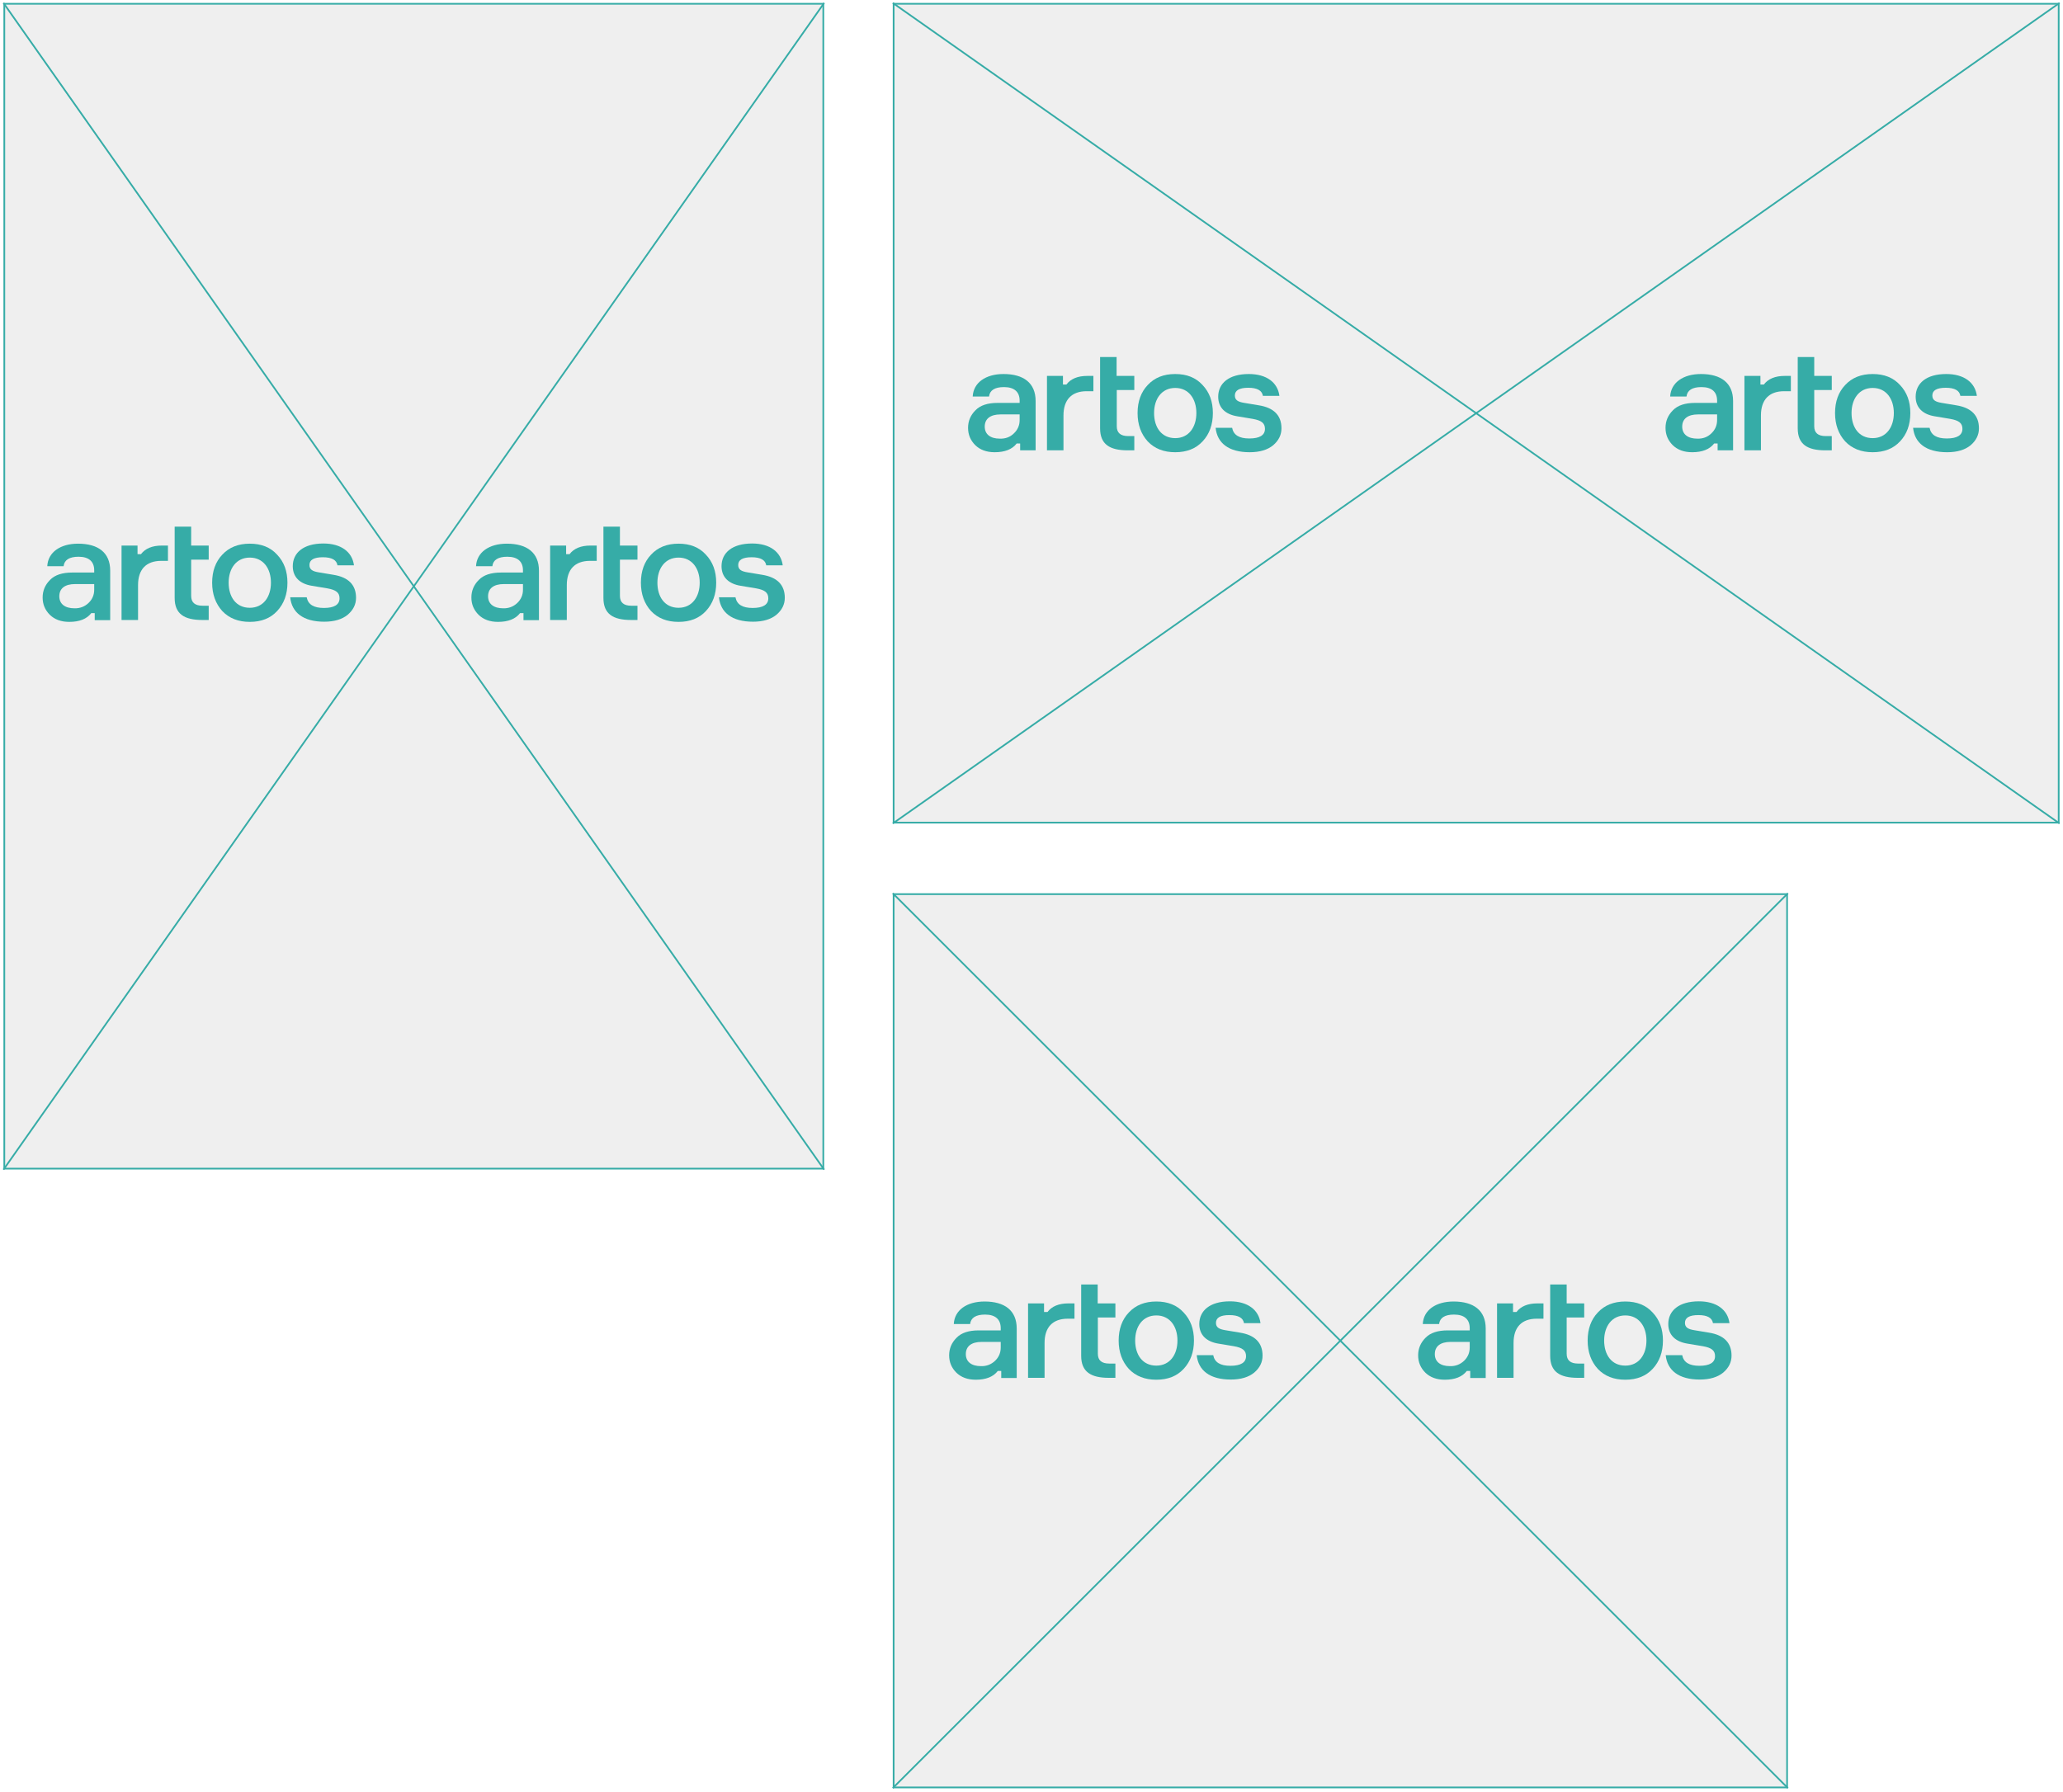
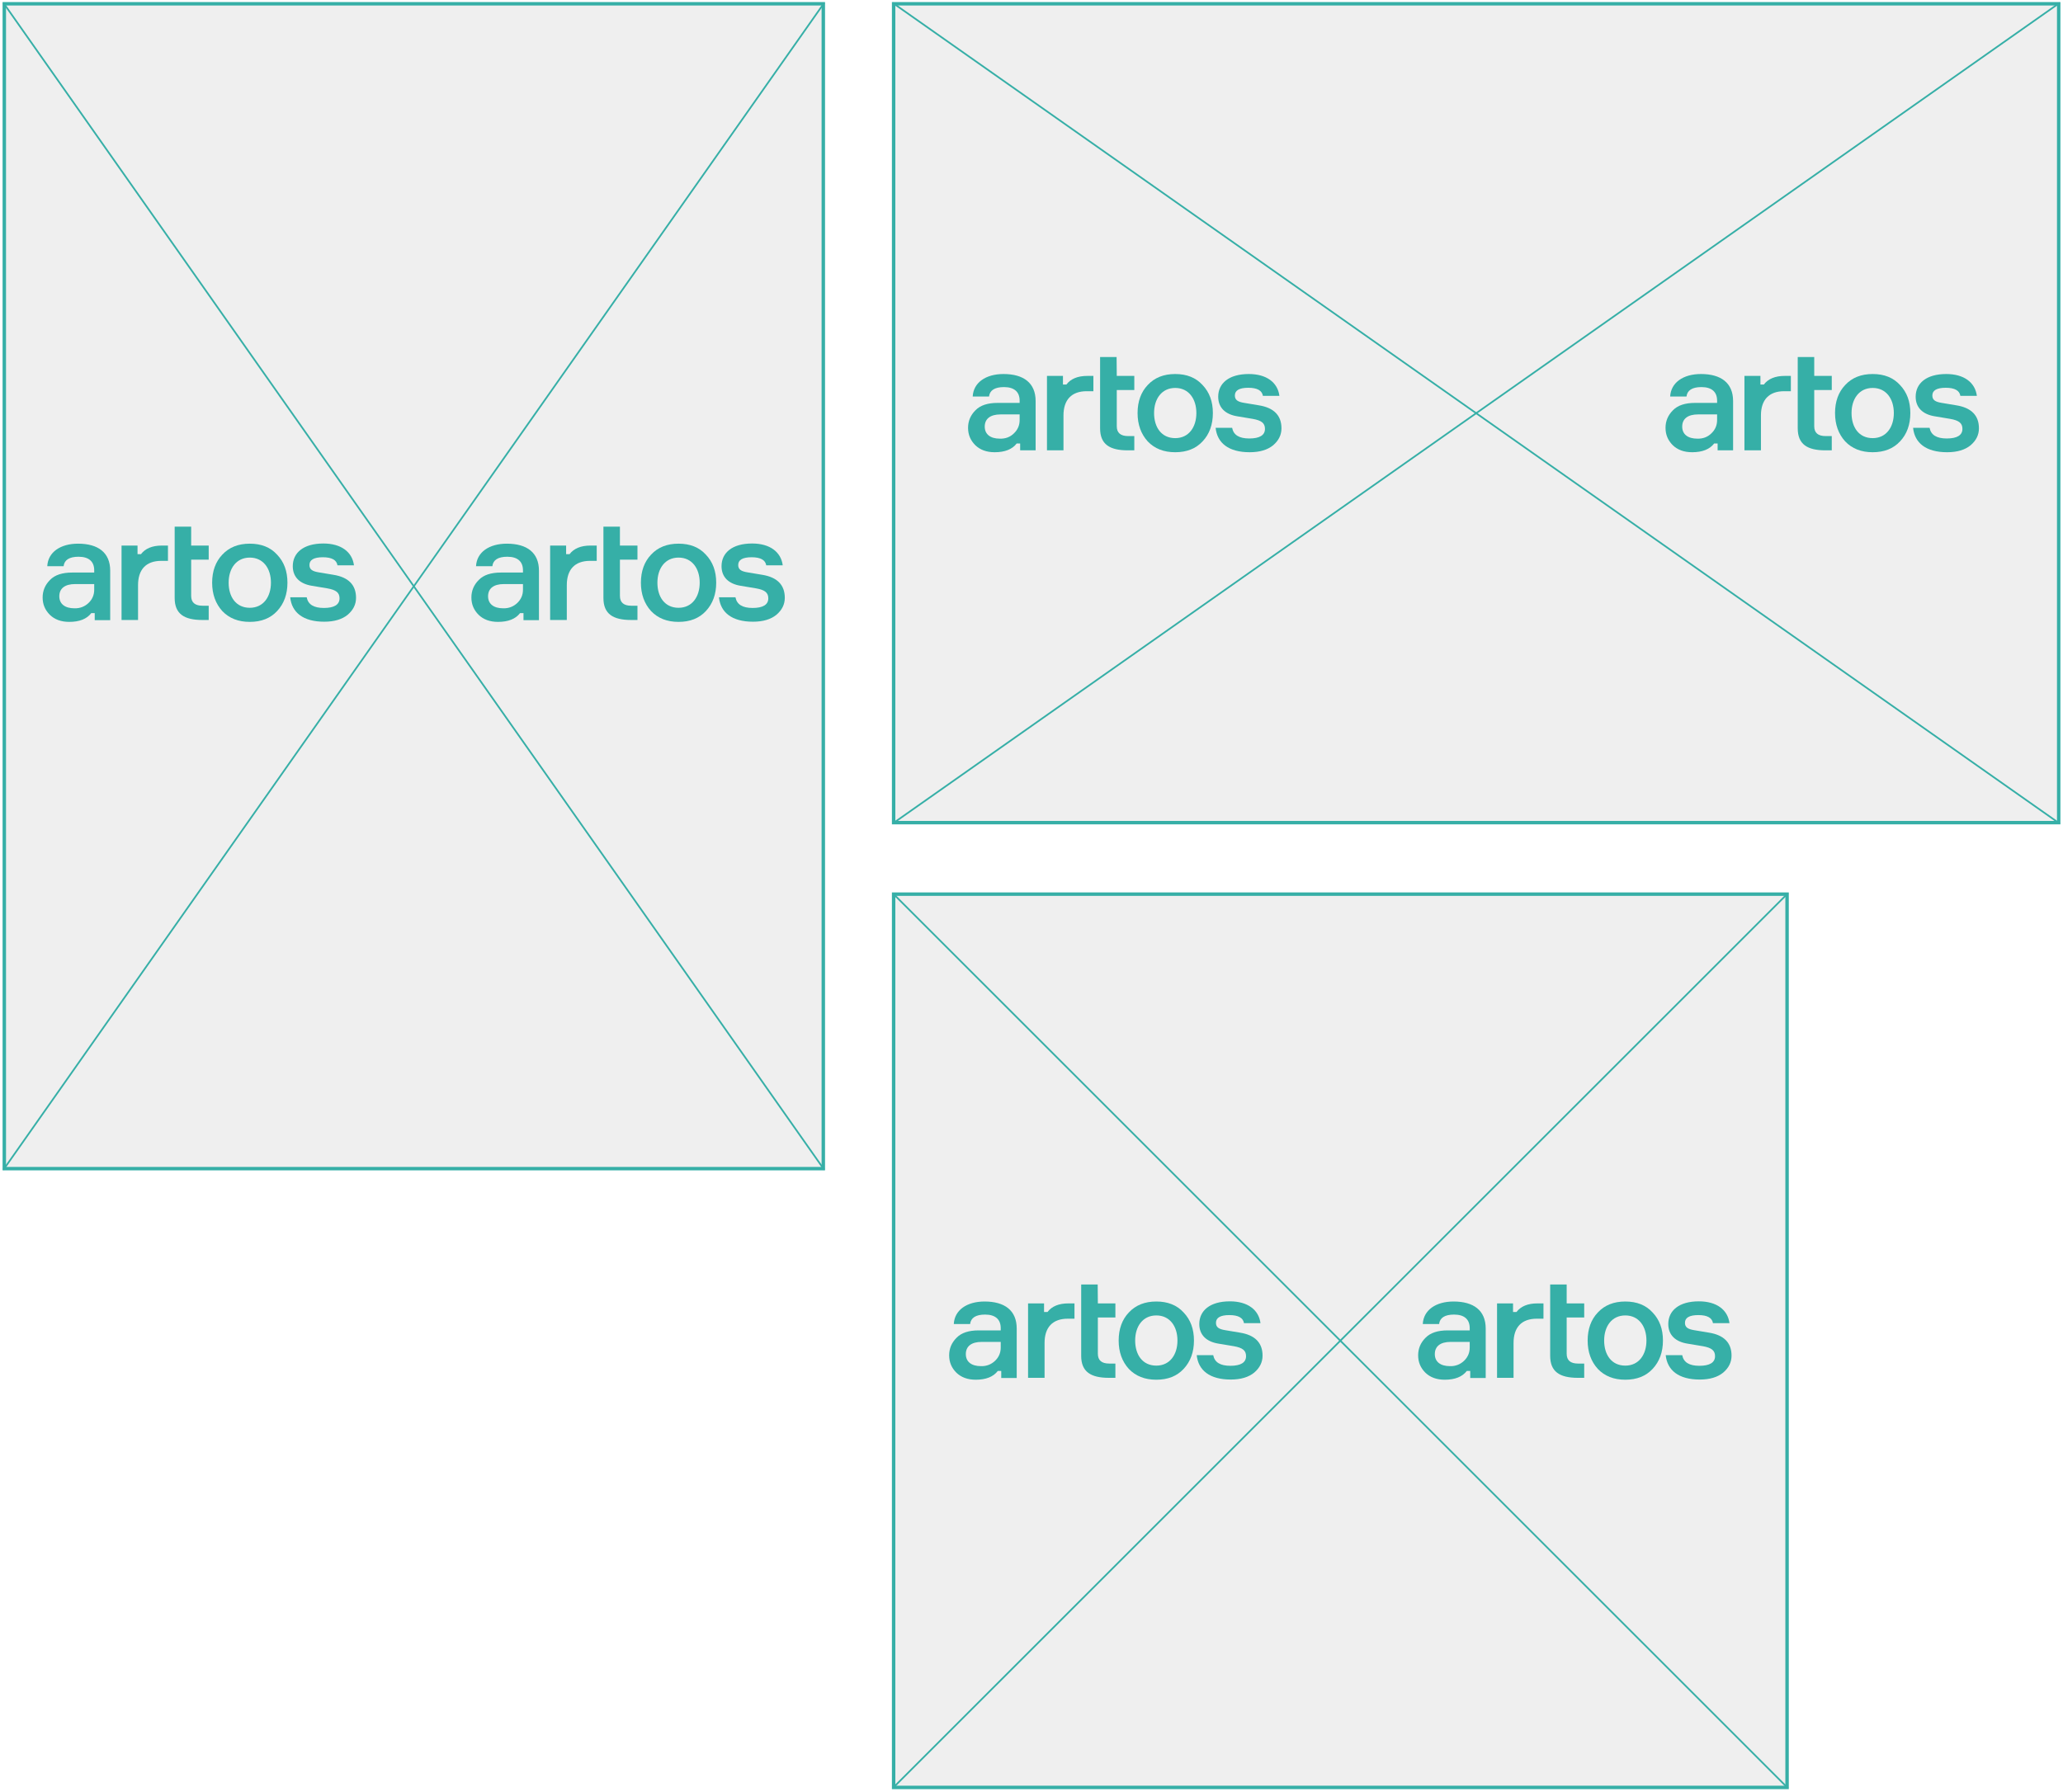
- <svg xmlns="http://www.w3.org/2000/svg" version="1.1" id="_x32_" x="0px" y="0px" viewBox="0 0 1200 1042.1" style="enable-background:new 0 0 1200 1042.1;" xml:space="preserve">
+ <svg xmlns="http://www.w3.org/2000/svg" version="1.1" id="_x32_" x="0px" y="0px" viewBox="-74 154.9 1200 1042.1" style="enable-background:new -74 154.9 1200 1042.1;" xml:space="preserve">
  <style type="text/css">
- 	.st0{fill:#EFEFEF;}
- 	.st1{fill:#36ACA7;}
- 	.st2{fill:#EFEFEF;stroke:#36ACA7;stroke-miterlimit:10;}
+ 	.st0{fill:#EFEFEF;stroke:#36AFA7;stroke-miterlimit:10;}
+ 	.st1{fill:#36ACA7;stroke:#36AFA7;stroke-miterlimit:10;}
+ 	.st2{fill:none;stroke:#36AFA7;stroke-miterlimit:10;}
+ 	.st3{fill:#36AFA7;}
</style>
  <g id="XMLID_16_">
    <g id="XMLID_367_">
-       <rect id="XMLID_29_" x="2.5" y="2.2" class="st0" width="476.4" height="677.7" />
-       <path id="XMLID_26_" class="st1" d="M478.4,2.7v676.7H3V2.7H478.4 M479.4,1.7H2v678.7h477.4V1.7L479.4,1.7z" />
+       <rect id="XMLID_29_" x="-71.5" y="157.1" class="st0" width="476.4" height="677.7" />
+       <path id="XMLID_26_" class="st1" d="M404.4,157.6v676.7H-71V157.6H404.4 M405.4,156.6H-72v678.7h477.4V156.6L405.4,156.6z" />
    </g>
    <g id="XMLID_366_">
-       <rect id="XMLID_24_" x="519.8" y="2.2" class="st0" width="677.7" height="476.4" />
-       <path id="XMLID_21_" class="st1" d="M1197,2.7v475.4H520.3V2.7H1197 M1198,1.7H519.3v477.4H1198V1.7L1198,1.7z" />
+       <rect id="XMLID_24_" x="445.8" y="157.1" class="st0" width="677.7" height="476.4" />
+       <path id="XMLID_21_" class="st1" d="M1123,157.6V633H446.3V157.6H1123 M1124,156.6H445.3V634H1124V156.6L1124,156.6z" />
    </g>
    <g id="XMLID_365_">
-       <rect id="XMLID_19_" x="519.8" y="520.2" class="st0" width="519.7" height="519.7" />
-       <path id="XMLID_14_" class="st1" d="M1039,520.7v518.7H520.3V520.7H1039 M1040,519.7H519.3v520.7H1040V519.7L1040,519.7z" />
+       <rect id="XMLID_19_" x="445.8" y="675.1" class="st0" width="519.7" height="519.7" />
+       <path id="XMLID_14_" class="st1" d="M965,675.6v518.7H446.3V675.6H965 M966,674.6H445.3v520.7H966V674.6L966,674.6z" />
    </g>
    <g id="XMLID_6_">
-       <line id="XMLID_9_" class="st2" x1="2" y1="1.7" x2="479.4" y2="680.5" />
-       <line id="XMLID_10_" class="st2" x1="479.4" y1="1.7" x2="2" y2="680.5" />
+       <line id="XMLID_9_" class="st2" x1="-72" y1="156.6" x2="405.4" y2="835.4" />
+       <line id="XMLID_10_" class="st2" x1="405.4" y1="156.6" x2="-72" y2="835.4" />
    </g>
    <g id="XMLID_15_">
-       <line id="XMLID_109_" class="st2" x1="519.3" y1="519.7" x2="1040" y2="1040.3" />
-       <line id="XMLID_30_" class="st2" x1="1040" y1="519.7" x2="519.3" y2="1040.3" />
+       <line id="XMLID_109_" class="st2" x1="445.3" y1="674.6" x2="966" y2="1195.2" />
+       <line id="XMLID_30_" class="st2" x1="966" y1="674.6" x2="445.3" y2="1195.2" />
    </g>
    <g id="XMLID_12_">
-       <line id="XMLID_14_" class="st2" x1="1198" y1="1.7" x2="519.3" y2="479.1" />
-       <line id="XMLID_13_" class="st2" x1="1198" y1="479.1" x2="519.3" y2="1.7" />
+       <line id="XMLID_1_" class="st2" x1="1124" y1="156.6" x2="445.3" y2="634" />
+       <line id="XMLID_13_" class="st2" x1="1124" y1="634" x2="445.3" y2="156.6" />
    </g>
  </g>
  <g id="XMLID_74_">
    <g id="XMLID_5_">
      <g id="XMLID_384_">
-         <path id="XMLID_397_" class="st1" d="M55.1,360.7v-4h-2c-2.6,3.4-6.9,5.1-12.8,5.1c-4.8,0-8.5-1.4-11.3-4.1     c-2.8-2.8-4.2-6.1-4.2-10.1c0-3.9,1.4-7.3,4.3-10.2c2.8-2.9,7.1-4.3,12.9-4.3h12.8v-1.3c0-5-3-7.9-9.1-7.9     c-5.4,0-8.3,1.9-8.7,5.5h-9.5c0.4-8.1,7.6-13.1,17.9-13.1c11.7,0,18.7,5.2,18.7,15.7v28.8H55.1z M51.5,350.8     c2.2-2.1,3.3-4.7,3.3-7.7v-3.3H43.7c-6,0-9.2,2.6-9.2,7.1c0,4.4,3.2,7,8.8,7C46.5,354,49.3,352.9,51.5,350.8z" />
-         <path id="XMLID_395_" class="st1" d="M97.7,317.4v8.9h-3.9c-8.8,0-13.5,5-13.5,14.1v20.3h-9.6v-43.3h9.3v5h2     c2.5-3.3,6.6-5,12.1-5H97.7z" />
-         <path id="XMLID_390_" class="st1" d="M111.2,317.4h10.2v8.2h-10.2v21.1c0,3.8,2.2,5.7,6.6,5.7h3.6v8.3h-3.7     c-10.5,0-16.1-3.5-16.1-12.8v-41.5h9.6V317.4z" />
-         <path id="XMLID_387_" class="st1" d="M161.2,355.5c-3.9,4.2-9.2,6.3-15.9,6.3c-6.7,0-12-2.1-16-6.3c-3.9-4.3-5.9-9.8-5.9-16.5     c0-6.7,2-12.2,5.9-16.3c4-4.3,9.3-6.4,16-6.4c6.7,0,12,2.1,15.9,6.4c4,4.2,6,9.6,6,16.3C167.2,345.7,165.2,351.2,161.2,355.5z      M145.3,324.4c-7.9,0-12.3,6.4-12.3,14.6c0,8.3,4.3,14.6,12.3,14.6c7.9,0,12.3-6.4,12.3-14.6     C157.6,330.8,153.2,324.4,145.3,324.4z" />
-         <path id="XMLID_385_" class="st1" d="M196.3,328.9c-0.5-3.1-3.3-4.7-8.5-4.7c-5.2,0-7.8,1.5-7.8,4.5c0,2.6,1.7,3.7,5.5,4.3     l8.4,1.4c8.8,1.4,13.2,5.9,13.2,13.4c0,3.8-1.6,7.1-4.9,9.9c-3.2,2.6-7.7,4-13.6,4c-12.3,0-18.9-5.4-19.8-14.2h9.6     c0.8,4.2,4.1,6.2,10,6.2c6,0,9.1-1.9,9.1-5.6c0-3.3-2-4.9-7.1-5.8l-9-1.5c-6.8-1.1-11.1-4.9-11.1-11.4c0-7.7,6.1-13.2,17.8-13.2     c10.3,0,16.8,4.9,17.8,12.7H196.3z" />
+         <path id="XMLID_397_" class="st3" d="M-18.9,515.6v-4h-2c-2.6,3.4-6.9,5.1-12.8,5.1c-4.8,0-8.5-1.4-11.3-4.1     c-2.8-2.8-4.2-6.1-4.2-10.1c0-3.9,1.4-7.3,4.3-10.2c2.8-2.9,7.1-4.3,12.9-4.3h12.8v-1.3c0-5-3-7.9-9.1-7.9     c-5.4,0-8.3,1.9-8.7,5.5h-9.5c0.4-8.1,7.6-13.1,17.9-13.1c11.7,0,18.7,5.2,18.7,15.7v28.8h-9V515.6z M-22.5,505.7     c2.2-2.1,3.3-4.7,3.3-7.7v-3.3h-11.1c-6,0-9.2,2.6-9.2,7.1c0,4.4,3.2,7,8.8,7C-27.5,508.9-24.7,507.8-22.5,505.7z" />
+         <path id="XMLID_395_" class="st3" d="M23.7,472.3v8.9h-3.9c-8.8,0-13.5,5-13.5,14.1v20.3h-9.6v-43.3H6v5h2c2.5-3.3,6.6-5,12.1-5     H23.7z" />
+         <path id="XMLID_390_" class="st3" d="M37.2,472.3h10.2v8.2H37.2v21.1c0,3.8,2.2,5.7,6.6,5.7h3.6v8.3h-3.7     c-10.5,0-16.1-3.5-16.1-12.8v-41.5h9.6V472.3z" />
+         <path id="XMLID_387_" class="st3" d="M87.2,510.4c-3.9,4.2-9.2,6.3-15.9,6.3s-12-2.1-16-6.3c-3.9-4.3-5.9-9.8-5.9-16.5     s2-12.2,5.9-16.3c4-4.3,9.3-6.4,16-6.4s12,2.1,15.9,6.4c4,4.2,6,9.6,6,16.3C93.2,500.6,91.2,506.1,87.2,510.4z M71.3,479.3     c-7.9,0-12.3,6.4-12.3,14.6c0,8.3,4.3,14.6,12.3,14.6c7.9,0,12.3-6.4,12.3-14.6S79.2,479.3,71.3,479.3z" />
+         <path id="XMLID_385_" class="st3" d="M122.3,483.8c-0.5-3.1-3.3-4.7-8.5-4.7s-7.8,1.5-7.8,4.5c0,2.6,1.7,3.7,5.5,4.3l8.4,1.4     c8.8,1.4,13.2,5.9,13.2,13.4c0,3.8-1.6,7.1-4.9,9.9c-3.2,2.6-7.7,4-13.6,4c-12.3,0-18.9-5.4-19.8-14.2h9.6     c0.8,4.2,4.1,6.2,10,6.2c6,0,9.1-1.9,9.1-5.6c0-3.3-2-4.9-7.1-5.8l-9-1.5c-6.8-1.1-11.1-4.9-11.1-11.4c0-7.7,6.1-13.2,17.8-13.2     c10.3,0,16.8,4.9,17.8,12.7L122.3,483.8L122.3,483.8z" />
      </g>
    </g>
    <g id="XMLID_140_">
      <g id="XMLID_356_">
-         <path id="XMLID_369_" class="st1" d="M304.5,360.7v-4h-2c-2.6,3.4-6.9,5.1-12.8,5.1c-4.8,0-8.5-1.4-11.3-4.1     c-2.8-2.8-4.2-6.1-4.2-10.1c0-3.9,1.4-7.3,4.3-10.2c2.8-2.9,7.1-4.3,12.9-4.3h12.8v-1.3c0-5-3-7.9-9.1-7.9     c-5.4,0-8.3,1.9-8.7,5.5h-9.5c0.4-8.1,7.6-13.1,17.9-13.1c11.7,0,18.7,5.2,18.7,15.7v28.8H304.5z M300.9,350.8     c2.2-2.1,3.3-4.7,3.3-7.7v-3.3h-11.1c-6,0-9.2,2.6-9.2,7.1c0,4.4,3.2,7,8.8,7C295.9,354,298.7,352.9,300.9,350.8z" />
-         <path id="XMLID_364_" class="st1" d="M347.1,317.4v8.9h-3.9c-8.8,0-13.5,5-13.5,14.1v20.3H320v-43.3h9.3v5h2     c2.5-3.3,6.6-5,12.1-5H347.1z" />
-         <path id="XMLID_362_" class="st1" d="M360.6,317.4h10.2v8.2h-10.2v21.1c0,3.8,2.2,5.7,6.6,5.7h3.6v8.3h-3.7     c-10.5,0-16.1-3.5-16.1-12.8v-41.5h9.6V317.4z" />
-         <path id="XMLID_359_" class="st1" d="M410.6,355.5c-3.9,4.2-9.2,6.3-15.9,6.3c-6.7,0-12-2.1-16-6.3c-3.9-4.3-5.9-9.8-5.9-16.5     c0-6.7,2-12.2,5.9-16.3c4-4.3,9.3-6.4,16-6.4c6.7,0,12,2.1,15.9,6.4c4,4.2,6,9.6,6,16.3C416.6,345.7,414.6,351.2,410.6,355.5z      M394.7,324.4c-7.9,0-12.3,6.4-12.3,14.6c0,8.3,4.3,14.6,12.3,14.6c7.9,0,12.3-6.4,12.3-14.6C407,330.8,402.6,324.4,394.7,324.4z     " />
-         <path id="XMLID_357_" class="st1" d="M445.7,328.9c-0.5-3.1-3.3-4.7-8.5-4.7c-5.2,0-7.8,1.5-7.8,4.5c0,2.6,1.7,3.7,5.5,4.3     l8.4,1.4c8.8,1.4,13.2,5.9,13.2,13.4c0,3.8-1.6,7.1-4.9,9.9c-3.2,2.6-7.7,4-13.6,4c-12.3,0-18.9-5.4-19.8-14.2h9.6     c0.8,4.2,4.1,6.2,10,6.2c6,0,9.1-1.9,9.1-5.6c0-3.3-2-4.9-7.1-5.8l-9-1.5c-6.8-1.1-11.1-4.9-11.1-11.4c0-7.7,6.1-13.2,17.8-13.2     c10.3,0,16.8,4.9,17.8,12.7H445.7z" />
+         <path id="XMLID_369_" class="st3" d="M230.5,515.6v-4h-2c-2.6,3.4-6.9,5.1-12.8,5.1c-4.8,0-8.5-1.4-11.3-4.1     c-2.8-2.8-4.2-6.1-4.2-10.1c0-3.9,1.4-7.3,4.3-10.2c2.8-2.9,7.1-4.3,12.9-4.3h12.8v-1.3c0-5-3-7.9-9.1-7.9     c-5.4,0-8.3,1.9-8.7,5.5h-9.5c0.4-8.1,7.6-13.1,17.9-13.1c11.7,0,18.7,5.2,18.7,15.7v28.8h-9V515.6z M226.9,505.7     c2.2-2.1,3.3-4.7,3.3-7.7v-3.3h-11.1c-6,0-9.2,2.6-9.2,7.1c0,4.4,3.2,7,8.8,7C221.9,508.9,224.7,507.8,226.9,505.7z" />
+         <path id="XMLID_364_" class="st3" d="M273.1,472.3v8.9h-3.9c-8.8,0-13.5,5-13.5,14.1v20.3H246v-43.3h9.3v5h2     c2.5-3.3,6.6-5,12.1-5H273.1z" />
+         <path id="XMLID_362_" class="st3" d="M286.6,472.3h10.2v8.2h-10.2v21.1c0,3.8,2.2,5.7,6.6,5.7h3.6v8.3h-3.7     c-10.5,0-16.1-3.5-16.1-12.8v-41.5h9.6V472.3z" />
+         <path id="XMLID_359_" class="st3" d="M336.6,510.4c-3.9,4.2-9.2,6.3-15.9,6.3c-6.7,0-12-2.1-16-6.3c-3.9-4.3-5.9-9.8-5.9-16.5     s2-12.2,5.9-16.3c4-4.3,9.3-6.4,16-6.4s12,2.1,15.9,6.4c4,4.2,6,9.6,6,16.3C342.6,500.6,340.6,506.1,336.6,510.4z M320.7,479.3     c-7.9,0-12.3,6.4-12.3,14.6c0,8.3,4.3,14.6,12.3,14.6c7.9,0,12.3-6.4,12.3-14.6S328.6,479.3,320.7,479.3z" />
+         <path id="XMLID_357_" class="st3" d="M371.7,483.8c-0.5-3.1-3.3-4.7-8.5-4.7s-7.8,1.5-7.8,4.5c0,2.6,1.7,3.7,5.5,4.3l8.4,1.4     c8.8,1.4,13.2,5.9,13.2,13.4c0,3.8-1.6,7.1-4.9,9.9c-3.2,2.6-7.7,4-13.6,4c-12.3,0-18.9-5.4-19.8-14.2h9.6     c0.8,4.2,4.1,6.2,10,6.2c6,0,9.1-1.9,9.1-5.6c0-3.3-2-4.9-7.1-5.8l-9-1.5c-6.8-1.1-11.1-4.9-11.1-11.4c0-7.7,6.1-13.2,17.8-13.2     c10.3,0,16.8,4.9,17.8,12.7L371.7,483.8L371.7,483.8z" />
      </g>
    </g>
  </g>
  <g id="XMLID_73_">
    <g id="XMLID_136_">
      <g id="XMLID_317_">
-         <path id="XMLID_353_" class="st1" d="M593.4,262v-4h-2c-2.6,3.4-6.9,5.1-12.8,5.1c-4.8,0-8.5-1.4-11.3-4.1     c-2.8-2.8-4.2-6.1-4.2-10.1c0-3.9,1.4-7.3,4.3-10.2c2.8-2.9,7.1-4.3,12.9-4.3h12.8v-1.3c0-5-3-7.9-9.1-7.9     c-5.4,0-8.3,1.9-8.7,5.5h-9.5c0.4-8.1,7.6-13.1,17.9-13.1c11.7,0,18.7,5.2,18.7,15.7V262H593.4z M589.8,252.1     c2.2-2.1,3.3-4.7,3.3-7.7v-3.3H582c-6,0-9.2,2.6-9.2,7.1c0,4.4,3.2,7,8.8,7C584.8,255.3,587.6,254.3,589.8,252.1z" />
-         <path id="XMLID_334_" class="st1" d="M636,218.7v8.9h-3.9c-8.8,0-13.5,5-13.5,14.1V262h-9.6v-43.3h9.3v5h2c2.5-3.3,6.6-5,12.1-5     H636z" />
-         <path id="XMLID_332_" class="st1" d="M649.6,218.7h10.2v8.2h-10.2V248c0,3.8,2.2,5.7,6.6,5.7h3.6v8.3H656     c-10.5,0-16.1-3.5-16.1-12.8v-41.5h9.6V218.7z" />
-         <path id="XMLID_329_" class="st1" d="M699.5,256.8c-3.9,4.2-9.2,6.3-15.9,6.3c-6.7,0-12-2.1-16-6.3c-3.9-4.3-5.9-9.8-5.9-16.5     s2-12.2,5.9-16.3c4-4.3,9.3-6.4,16-6.4c6.7,0,12,2.1,15.9,6.4c4,4.2,6,9.6,6,16.3S703.5,252.6,699.5,256.8z M683.6,225.7     c-7.9,0-12.3,6.4-12.3,14.6c0,8.3,4.3,14.6,12.3,14.6c7.9,0,12.3-6.4,12.3-14.6C695.9,232.1,691.5,225.7,683.6,225.7z" />
-         <path id="XMLID_327_" class="st1" d="M734.6,230.3c-0.5-3.1-3.3-4.7-8.5-4.7c-5.2,0-7.8,1.5-7.8,4.5c0,2.6,1.7,3.7,5.5,4.3     l8.4,1.4c8.8,1.4,13.2,5.9,13.2,13.4c0,3.8-1.6,7.1-4.9,9.9c-3.2,2.6-7.7,4-13.6,4c-12.3,0-18.9-5.4-19.8-14.2h9.6     c0.8,4.2,4.1,6.2,10,6.2c6,0,9.1-1.9,9.1-5.6c0-3.3-2-4.9-7.1-5.8l-9-1.5c-6.8-1.1-11.1-4.9-11.1-11.4c0-7.7,6.1-13.2,17.8-13.2     c10.3,0,16.8,4.9,17.8,12.7H734.6z" />
+         <path id="XMLID_353_" class="st3" d="M519.4,416.9v-4h-2c-2.6,3.4-6.9,5.1-12.8,5.1c-4.8,0-8.5-1.4-11.3-4.1     c-2.8-2.8-4.2-6.1-4.2-10.1c0-3.9,1.4-7.3,4.3-10.2c2.8-2.9,7.1-4.3,12.9-4.3h12.8V388c0-5-3-7.9-9.1-7.9c-5.4,0-8.3,1.9-8.7,5.5     h-9.5c0.4-8.1,7.6-13.1,17.9-13.1c11.7,0,18.7,5.2,18.7,15.7v28.7H519.4z M515.8,407c2.2-2.1,3.3-4.7,3.3-7.7V396H508     c-6,0-9.2,2.6-9.2,7.1c0,4.4,3.2,7,8.8,7C510.8,410.2,513.6,409.2,515.8,407z" />
+         <path id="XMLID_334_" class="st3" d="M562,373.6v8.9h-3.9c-8.8,0-13.5,5-13.5,14.1v20.3H535v-43.3h9.3v5h2c2.5-3.3,6.6-5,12.1-5     H562z" />
+         <path id="XMLID_332_" class="st3" d="M575.6,373.6h10.2v8.2h-10.2v21.1c0,3.8,2.2,5.7,6.6,5.7h3.6v8.3H582     c-10.5,0-16.1-3.5-16.1-12.8v-41.5h9.6L575.6,373.6L575.6,373.6z" />
+         <path id="XMLID_329_" class="st3" d="M625.5,411.7c-3.9,4.2-9.2,6.3-15.9,6.3s-12-2.1-16-6.3c-3.9-4.3-5.9-9.8-5.9-16.5     s2-12.2,5.9-16.3c4-4.3,9.3-6.4,16-6.4s12,2.1,15.9,6.4c4,4.2,6,9.6,6,16.3S629.5,407.5,625.5,411.7z M609.6,380.6     c-7.9,0-12.3,6.4-12.3,14.6c0,8.3,4.3,14.6,12.3,14.6c7.9,0,12.3-6.4,12.3-14.6C621.9,387,617.5,380.6,609.6,380.6z" />
+         <path id="XMLID_327_" class="st3" d="M660.6,385.2c-0.5-3.1-3.3-4.7-8.5-4.7s-7.8,1.5-7.8,4.5c0,2.6,1.7,3.7,5.5,4.3l8.4,1.4     c8.8,1.4,13.2,5.9,13.2,13.4c0,3.8-1.6,7.1-4.9,9.9c-3.2,2.6-7.7,4-13.6,4c-12.3,0-18.9-5.4-19.8-14.2h9.6     c0.8,4.2,4.1,6.2,10,6.2c6,0,9.1-1.9,9.1-5.6c0-3.3-2-4.9-7.1-5.8l-9-1.5c-6.8-1.1-11.1-4.9-11.1-11.4c0-7.7,6.1-13.2,17.8-13.2     c10.3,0,16.8,4.9,17.8,12.7H660.6z" />
      </g>
    </g>
    <g id="XMLID_138_">
      <g id="XMLID_297_">
-         <path id="XMLID_307_" class="st1" d="M999.1,262v-4h-2c-2.6,3.4-6.9,5.1-12.8,5.1c-4.8,0-8.5-1.4-11.3-4.1     c-2.8-2.8-4.2-6.1-4.2-10.1c0-3.9,1.4-7.3,4.3-10.2c2.8-2.9,7.1-4.3,12.9-4.3h12.8v-1.3c0-5-3-7.9-9.1-7.9     c-5.4,0-8.3,1.9-8.7,5.5h-9.5c0.4-8.1,7.6-13.1,17.9-13.1c11.7,0,18.7,5.2,18.7,15.7V262H999.1z M995.5,252.1     c2.2-2.1,3.3-4.7,3.3-7.7v-3.3h-11.1c-6,0-9.2,2.6-9.2,7.1c0,4.4,3.2,7,8.8,7C990.5,255.3,993.3,254.3,995.5,252.1z" />
-         <path id="XMLID_305_" class="st1" d="M1041.7,218.7v8.9h-3.9c-8.8,0-13.5,5-13.5,14.1V262h-9.6v-43.3h9.3v5h2     c2.5-3.3,6.6-5,12.1-5H1041.7z" />
-         <path id="XMLID_303_" class="st1" d="M1055.3,218.7h10.2v8.2h-10.2V248c0,3.8,2.2,5.7,6.6,5.7h3.6v8.3h-3.7     c-10.5,0-16.1-3.5-16.1-12.8v-41.5h9.6V218.7z" />
-         <path id="XMLID_300_" class="st1" d="M1105.2,256.8c-3.9,4.2-9.2,6.3-15.9,6.3c-6.7,0-12-2.1-16-6.3c-3.9-4.3-5.9-9.8-5.9-16.5     s2-12.2,5.9-16.3c4-4.3,9.3-6.4,16-6.4c6.7,0,12,2.1,15.9,6.4c4,4.2,6,9.6,6,16.3S1109.2,252.6,1105.2,256.8z M1089.3,225.7     c-7.9,0-12.3,6.4-12.3,14.6c0,8.3,4.3,14.6,12.3,14.6c7.9,0,12.3-6.4,12.3-14.6C1101.6,232.1,1097.2,225.7,1089.3,225.7z" />
-         <path id="XMLID_298_" class="st1" d="M1140.3,230.3c-0.5-3.1-3.3-4.7-8.5-4.7c-5.2,0-7.8,1.5-7.8,4.5c0,2.6,1.7,3.7,5.5,4.3     l8.4,1.4c8.8,1.4,13.2,5.9,13.2,13.4c0,3.8-1.6,7.1-4.9,9.9c-3.2,2.6-7.7,4-13.6,4c-12.3,0-18.9-5.4-19.8-14.2h9.6     c0.8,4.2,4.1,6.2,10,6.2c6,0,9.1-1.9,9.1-5.6c0-3.3-2-4.9-7.1-5.8l-9-1.5c-6.8-1.1-11.1-4.9-11.1-11.4c0-7.7,6.1-13.2,17.8-13.2     c10.3,0,16.8,4.9,17.8,12.7H1140.3z" />
+         <path id="XMLID_307_" class="st3" d="M925.1,416.9v-4h-2c-2.6,3.4-6.9,5.1-12.8,5.1c-4.8,0-8.5-1.4-11.3-4.1     c-2.8-2.8-4.2-6.1-4.2-10.1c0-3.9,1.4-7.3,4.3-10.2c2.8-2.9,7.1-4.3,12.9-4.3h12.8V388c0-5-3-7.9-9.1-7.9c-5.4,0-8.3,1.9-8.7,5.5     h-9.5c0.4-8.1,7.6-13.1,17.9-13.1c11.7,0,18.7,5.2,18.7,15.7v28.7H925.1z M921.5,407c2.2-2.1,3.3-4.7,3.3-7.7V396h-11.1     c-6,0-9.2,2.6-9.2,7.1c0,4.4,3.2,7,8.8,7C916.5,410.2,919.3,409.2,921.5,407z" />
+         <path id="XMLID_305_" class="st3" d="M967.7,373.6v8.9h-3.9c-8.8,0-13.5,5-13.5,14.1v20.3h-9.6v-43.3h9.3v5h2     c2.5-3.3,6.6-5,12.1-5H967.7z" />
+         <path id="XMLID_303_" class="st3" d="M981.3,373.6h10.2v8.2h-10.2v21.1c0,3.8,2.2,5.7,6.6,5.7h3.6v8.3h-3.7     c-10.5,0-16.1-3.5-16.1-12.8v-41.5h9.6V373.6z" />
+         <path id="XMLID_300_" class="st3" d="M1031.2,411.7c-3.9,4.2-9.2,6.3-15.9,6.3c-6.7,0-12-2.1-16-6.3c-3.9-4.3-5.9-9.8-5.9-16.5     s2-12.2,5.9-16.3c4-4.3,9.3-6.4,16-6.4s12,2.1,15.9,6.4c4,4.2,6,9.6,6,16.3S1035.2,407.5,1031.2,411.7z M1015.3,380.6     c-7.9,0-12.3,6.4-12.3,14.6c0,8.3,4.3,14.6,12.3,14.6c7.9,0,12.3-6.4,12.3-14.6C1027.6,387,1023.2,380.6,1015.3,380.6z" />
+         <path id="XMLID_298_" class="st3" d="M1066.3,385.2c-0.5-3.1-3.3-4.7-8.5-4.7s-7.8,1.5-7.8,4.5c0,2.6,1.7,3.7,5.5,4.3l8.4,1.4     c8.8,1.4,13.2,5.9,13.2,13.4c0,3.8-1.6,7.1-4.9,9.9c-3.2,2.6-7.7,4-13.6,4c-12.3,0-18.9-5.4-19.8-14.2h9.6     c0.8,4.2,4.1,6.2,10,6.2c6,0,9.1-1.9,9.1-5.6c0-3.3-2-4.9-7.1-5.8l-9-1.5c-6.8-1.1-11.1-4.9-11.1-11.4c0-7.7,6.1-13.2,17.8-13.2     c10.3,0,16.8,4.9,17.8,12.7H1066.3z" />
      </g>
    </g>
  </g>
  <g id="XMLID_75_">
    <g id="XMLID_326_">
      <g id="XMLID_240_">
-         <path id="XMLID_294_" class="st1" d="M582.4,801.6v-4h-2c-2.6,3.4-6.9,5.1-12.8,5.1c-4.8,0-8.5-1.4-11.3-4.1     c-2.8-2.8-4.2-6.1-4.2-10.1c0-3.9,1.4-7.3,4.3-10.2c2.8-2.9,7.1-4.3,12.9-4.3h12.8v-1.3c0-5-3-7.9-9.1-7.9     c-5.4,0-8.3,1.9-8.7,5.5h-9.5c0.4-8.1,7.6-13.1,17.9-13.1c11.7,0,18.7,5.2,18.7,15.7v28.8H582.4z M578.8,791.7     c2.2-2.1,3.3-4.7,3.3-7.7v-3.3H571c-6,0-9.2,2.6-9.2,7.1c0,4.4,3.2,7,8.8,7C573.8,794.9,576.6,793.8,578.8,791.7z" />
-         <path id="XMLID_292_" class="st1" d="M625,758.3v8.9h-3.9c-8.8,0-13.5,5-13.5,14.1v20.3h-9.6v-43.3h9.3v5h2c2.5-3.3,6.6-5,12.1-5     H625z" />
-         <path id="XMLID_290_" class="st1" d="M638.6,758.3h10.2v8.2h-10.2v21.1c0,3.8,2.2,5.7,6.6,5.7h3.6v8.3H645     c-10.5,0-16.1-3.5-16.1-12.8v-41.5h9.6V758.3z" />
-         <path id="XMLID_287_" class="st1" d="M688.5,796.4c-3.9,4.2-9.2,6.3-15.9,6.3c-6.7,0-12-2.1-16-6.3c-3.9-4.3-5.9-9.8-5.9-16.5     s2-12.2,5.9-16.3c4-4.3,9.3-6.4,16-6.4c6.7,0,12,2.1,15.9,6.4c4,4.2,6,9.6,6,16.3S692.5,792.1,688.5,796.4z M672.6,765.3     c-7.9,0-12.3,6.4-12.3,14.6c0,8.3,4.3,14.6,12.3,14.6c7.9,0,12.3-6.4,12.3-14.6C684.9,771.7,680.5,765.3,672.6,765.3z" />
-         <path id="XMLID_241_" class="st1" d="M723.6,769.8c-0.5-3.1-3.3-4.7-8.5-4.7c-5.2,0-7.8,1.5-7.8,4.5c0,2.6,1.7,3.7,5.5,4.3     l8.4,1.4c8.8,1.4,13.2,5.9,13.2,13.4c0,3.8-1.6,7.1-4.9,9.9c-3.2,2.6-7.7,4-13.6,4c-12.3,0-18.9-5.4-19.8-14.2h9.6     c0.8,4.2,4.1,6.2,10,6.2c6,0,9.1-1.9,9.1-5.6c0-3.3-2-4.9-7.1-5.8l-9-1.5c-6.8-1.1-11.1-4.9-11.1-11.4c0-7.7,6.1-13.2,17.8-13.2     c10.3,0,16.8,4.9,17.8,12.7H723.6z" />
+         <path id="XMLID_294_" class="st3" d="M508.4,956.5v-4h-2c-2.6,3.4-6.9,5.1-12.8,5.1c-4.8,0-8.5-1.4-11.3-4.1     c-2.8-2.8-4.2-6.1-4.2-10.1c0-3.9,1.4-7.3,4.3-10.2c2.8-2.9,7.1-4.3,12.9-4.3h12.8v-1.3c0-5-3-7.9-9.1-7.9     c-5.4,0-8.3,1.9-8.7,5.5h-9.5c0.4-8.1,7.6-13.1,17.9-13.1c11.7,0,18.7,5.2,18.7,15.7v28.8h-9V956.5z M504.8,946.6     c2.2-2.1,3.3-4.7,3.3-7.7v-3.3H497c-6,0-9.2,2.6-9.2,7.1c0,4.4,3.2,7,8.8,7C499.8,949.8,502.6,948.7,504.8,946.6z" />
+         <path id="XMLID_292_" class="st3" d="M551,913.2v8.9h-3.9c-8.8,0-13.5,5-13.5,14.1v20.3H524v-43.3h9.3v5h2c2.5-3.3,6.6-5,12.1-5     H551z" />
+         <path id="XMLID_290_" class="st3" d="M564.6,913.2h10.2v8.2h-10.2v21.1c0,3.8,2.2,5.7,6.6,5.7h3.6v8.3H571     c-10.5,0-16.1-3.5-16.1-12.8v-41.5h9.6L564.6,913.2L564.6,913.2z" />
+         <path id="XMLID_287_" class="st3" d="M614.5,951.3c-3.9,4.2-9.2,6.3-15.9,6.3s-12-2.1-16-6.3c-3.9-4.3-5.9-9.8-5.9-16.5     s2-12.2,5.9-16.3c4-4.3,9.3-6.4,16-6.4s12,2.1,15.9,6.4c4,4.2,6,9.6,6,16.3S618.5,947,614.5,951.3z M598.6,920.2     c-7.9,0-12.3,6.4-12.3,14.6c0,8.3,4.3,14.6,12.3,14.6c7.9,0,12.3-6.4,12.3-14.6C610.9,926.6,606.5,920.2,598.6,920.2z" />
+         <path id="XMLID_241_" class="st3" d="M649.6,924.7c-0.5-3.1-3.3-4.7-8.5-4.7s-7.8,1.5-7.8,4.5c0,2.6,1.7,3.7,5.5,4.3l8.4,1.4     c8.8,1.4,13.2,5.9,13.2,13.4c0,3.8-1.6,7.1-4.9,9.9c-3.2,2.6-7.7,4-13.6,4c-12.3,0-18.9-5.4-19.8-14.2h9.6     c0.8,4.2,4.1,6.2,10,6.2c6,0,9.1-1.9,9.1-5.6c0-3.3-2-4.9-7.1-5.8l-9-1.5c-6.8-1.1-11.1-4.9-11.1-11.4c0-7.7,6.1-13.2,17.8-13.2     c10.3,0,16.8,4.9,17.8,12.7L649.6,924.7L649.6,924.7z" />
      </g>
    </g>
    <g id="XMLID_4_">
      <g id="XMLID_221_">
-         <path id="XMLID_237_" class="st1" d="M855.2,801.6v-4h-2c-2.6,3.4-6.9,5.1-12.8,5.1c-4.8,0-8.5-1.4-11.3-4.1     c-2.8-2.8-4.2-6.1-4.2-10.1c0-3.9,1.4-7.3,4.3-10.2c2.8-2.9,7.1-4.3,12.9-4.3h12.8v-1.3c0-5-3-7.9-9.1-7.9     c-5.4,0-8.3,1.9-8.7,5.5h-9.5c0.4-8.1,7.6-13.1,17.9-13.1c11.7,0,18.7,5.2,18.7,15.7v28.8H855.2z M851.6,791.7     c2.2-2.1,3.3-4.7,3.3-7.7v-3.3h-11.1c-6,0-9.2,2.6-9.2,7.1c0,4.4,3.2,7,8.8,7C846.6,794.9,849.4,793.8,851.6,791.7z" />
-         <path id="XMLID_235_" class="st1" d="M897.8,758.3v8.9h-3.9c-8.8,0-13.5,5-13.5,14.1v20.3h-9.6v-43.3h9.3v5h2     c2.5-3.3,6.6-5,12.1-5H897.8z" />
-         <path id="XMLID_227_" class="st1" d="M911.3,758.3h10.2v8.2h-10.2v21.1c0,3.8,2.2,5.7,6.6,5.7h3.6v8.3h-3.7     c-10.5,0-16.1-3.5-16.1-12.8v-41.5h9.6V758.3z" />
-         <path id="XMLID_224_" class="st1" d="M961.3,796.4c-3.9,4.2-9.2,6.3-15.9,6.3c-6.7,0-12-2.1-16-6.3c-3.9-4.3-5.9-9.8-5.9-16.5     s2-12.2,5.9-16.3c4-4.3,9.3-6.4,16-6.4c6.7,0,12,2.1,15.9,6.4c4,4.2,6,9.6,6,16.3S965.3,792.1,961.3,796.4z M945.4,765.3     c-7.9,0-12.3,6.4-12.3,14.6c0,8.3,4.3,14.6,12.3,14.6c7.9,0,12.3-6.4,12.3-14.6C957.7,771.7,953.3,765.3,945.4,765.3z" />
-         <path id="XMLID_222_" class="st1" d="M996.4,769.8c-0.5-3.1-3.3-4.7-8.5-4.7c-5.2,0-7.8,1.5-7.8,4.5c0,2.6,1.7,3.7,5.5,4.3     l8.4,1.4c8.8,1.4,13.2,5.9,13.2,13.4c0,3.8-1.6,7.1-4.9,9.9c-3.2,2.6-7.7,4-13.6,4c-12.3,0-18.9-5.4-19.8-14.2h9.6     c0.8,4.2,4.1,6.2,10,6.2c6,0,9.1-1.9,9.1-5.6c0-3.3-2-4.9-7.1-5.8l-9-1.5c-6.8-1.1-11.1-4.9-11.1-11.4c0-7.7,6.1-13.2,17.8-13.2     c10.3,0,16.8,4.9,17.8,12.7H996.4z" />
+         <path id="XMLID_237_" class="st3" d="M781.2,956.5v-4h-2c-2.6,3.4-6.9,5.1-12.8,5.1c-4.8,0-8.5-1.4-11.3-4.1     c-2.8-2.8-4.2-6.1-4.2-10.1c0-3.9,1.4-7.3,4.3-10.2c2.8-2.9,7.1-4.3,12.9-4.3h12.8v-1.3c0-5-3-7.9-9.1-7.9     c-5.4,0-8.3,1.9-8.7,5.5h-9.5c0.4-8.1,7.6-13.1,17.9-13.1c11.7,0,18.7,5.2,18.7,15.7v28.8h-9V956.5z M777.6,946.6     c2.2-2.1,3.3-4.7,3.3-7.7v-3.3h-11.1c-6,0-9.2,2.6-9.2,7.1c0,4.4,3.2,7,8.8,7C772.6,949.8,775.4,948.7,777.6,946.6z" />
+         <path id="XMLID_235_" class="st3" d="M823.8,913.2v8.9h-3.9c-8.8,0-13.5,5-13.5,14.1v20.3h-9.6v-43.3h9.3v5h2     c2.5-3.3,6.6-5,12.1-5H823.8z" />
+         <path id="XMLID_227_" class="st3" d="M837.3,913.2h10.2v8.2h-10.2v21.1c0,3.8,2.2,5.7,6.6,5.7h3.6v8.3h-3.7     c-10.5,0-16.1-3.5-16.1-12.8v-41.5h9.6L837.3,913.2L837.3,913.2z" />
+         <path id="XMLID_224_" class="st3" d="M887.3,951.3c-3.9,4.2-9.2,6.3-15.9,6.3s-12-2.1-16-6.3c-3.9-4.3-5.9-9.8-5.9-16.5     s2-12.2,5.9-16.3c4-4.3,9.3-6.4,16-6.4s12,2.1,15.9,6.4c4,4.2,6,9.6,6,16.3S891.3,947,887.3,951.3z M871.4,920.2     c-7.9,0-12.3,6.4-12.3,14.6c0,8.3,4.3,14.6,12.3,14.6c7.9,0,12.3-6.4,12.3-14.6S879.3,920.2,871.4,920.2z" />
+         <path id="XMLID_222_" class="st3" d="M922.4,924.7c-0.5-3.1-3.3-4.7-8.5-4.7s-7.8,1.5-7.8,4.5c0,2.6,1.7,3.7,5.5,4.3l8.4,1.4     c8.8,1.4,13.2,5.9,13.2,13.4c0,3.8-1.6,7.1-4.9,9.9c-3.2,2.6-7.7,4-13.6,4c-12.3,0-18.9-5.4-19.8-14.2h9.6     c0.8,4.2,4.1,6.2,10,6.2c6,0,9.1-1.9,9.1-5.6c0-3.3-2-4.9-7.1-5.8l-9-1.5c-6.8-1.1-11.1-4.9-11.1-11.4c0-7.7,6.1-13.2,17.8-13.2     c10.3,0,16.8,4.9,17.8,12.7L922.4,924.7L922.4,924.7z" />
      </g>
    </g>
  </g>
</svg>
